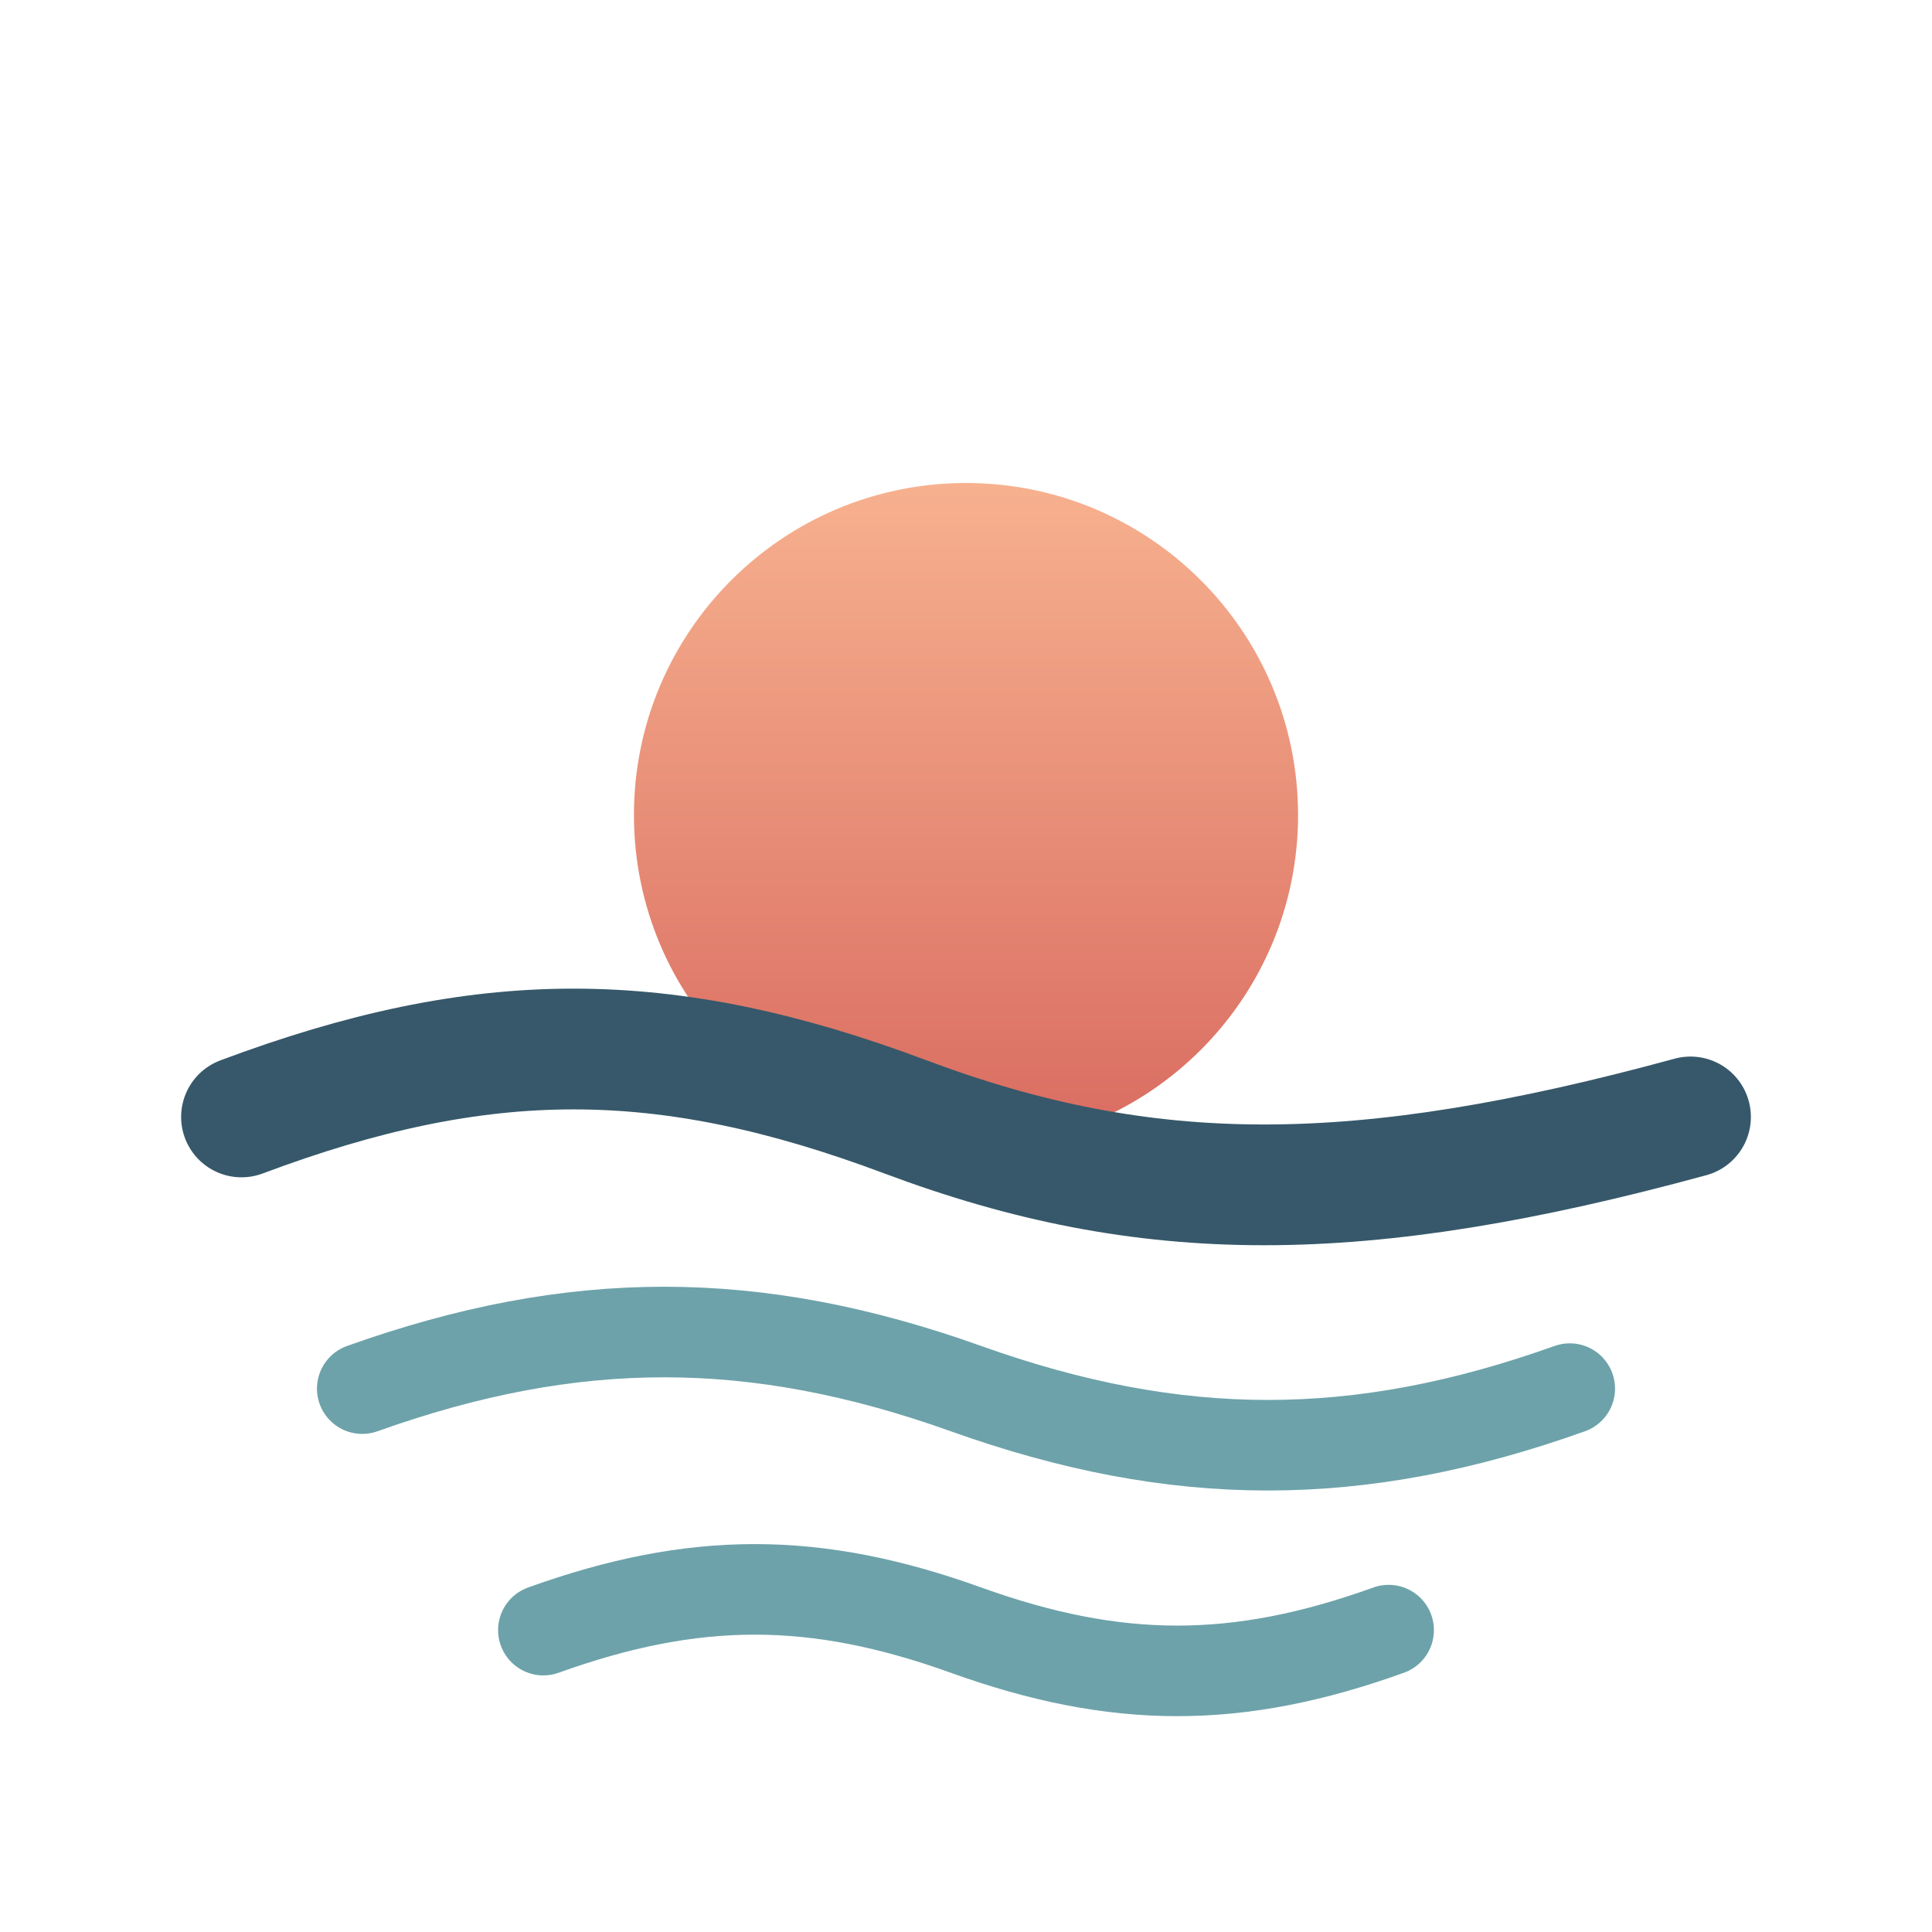
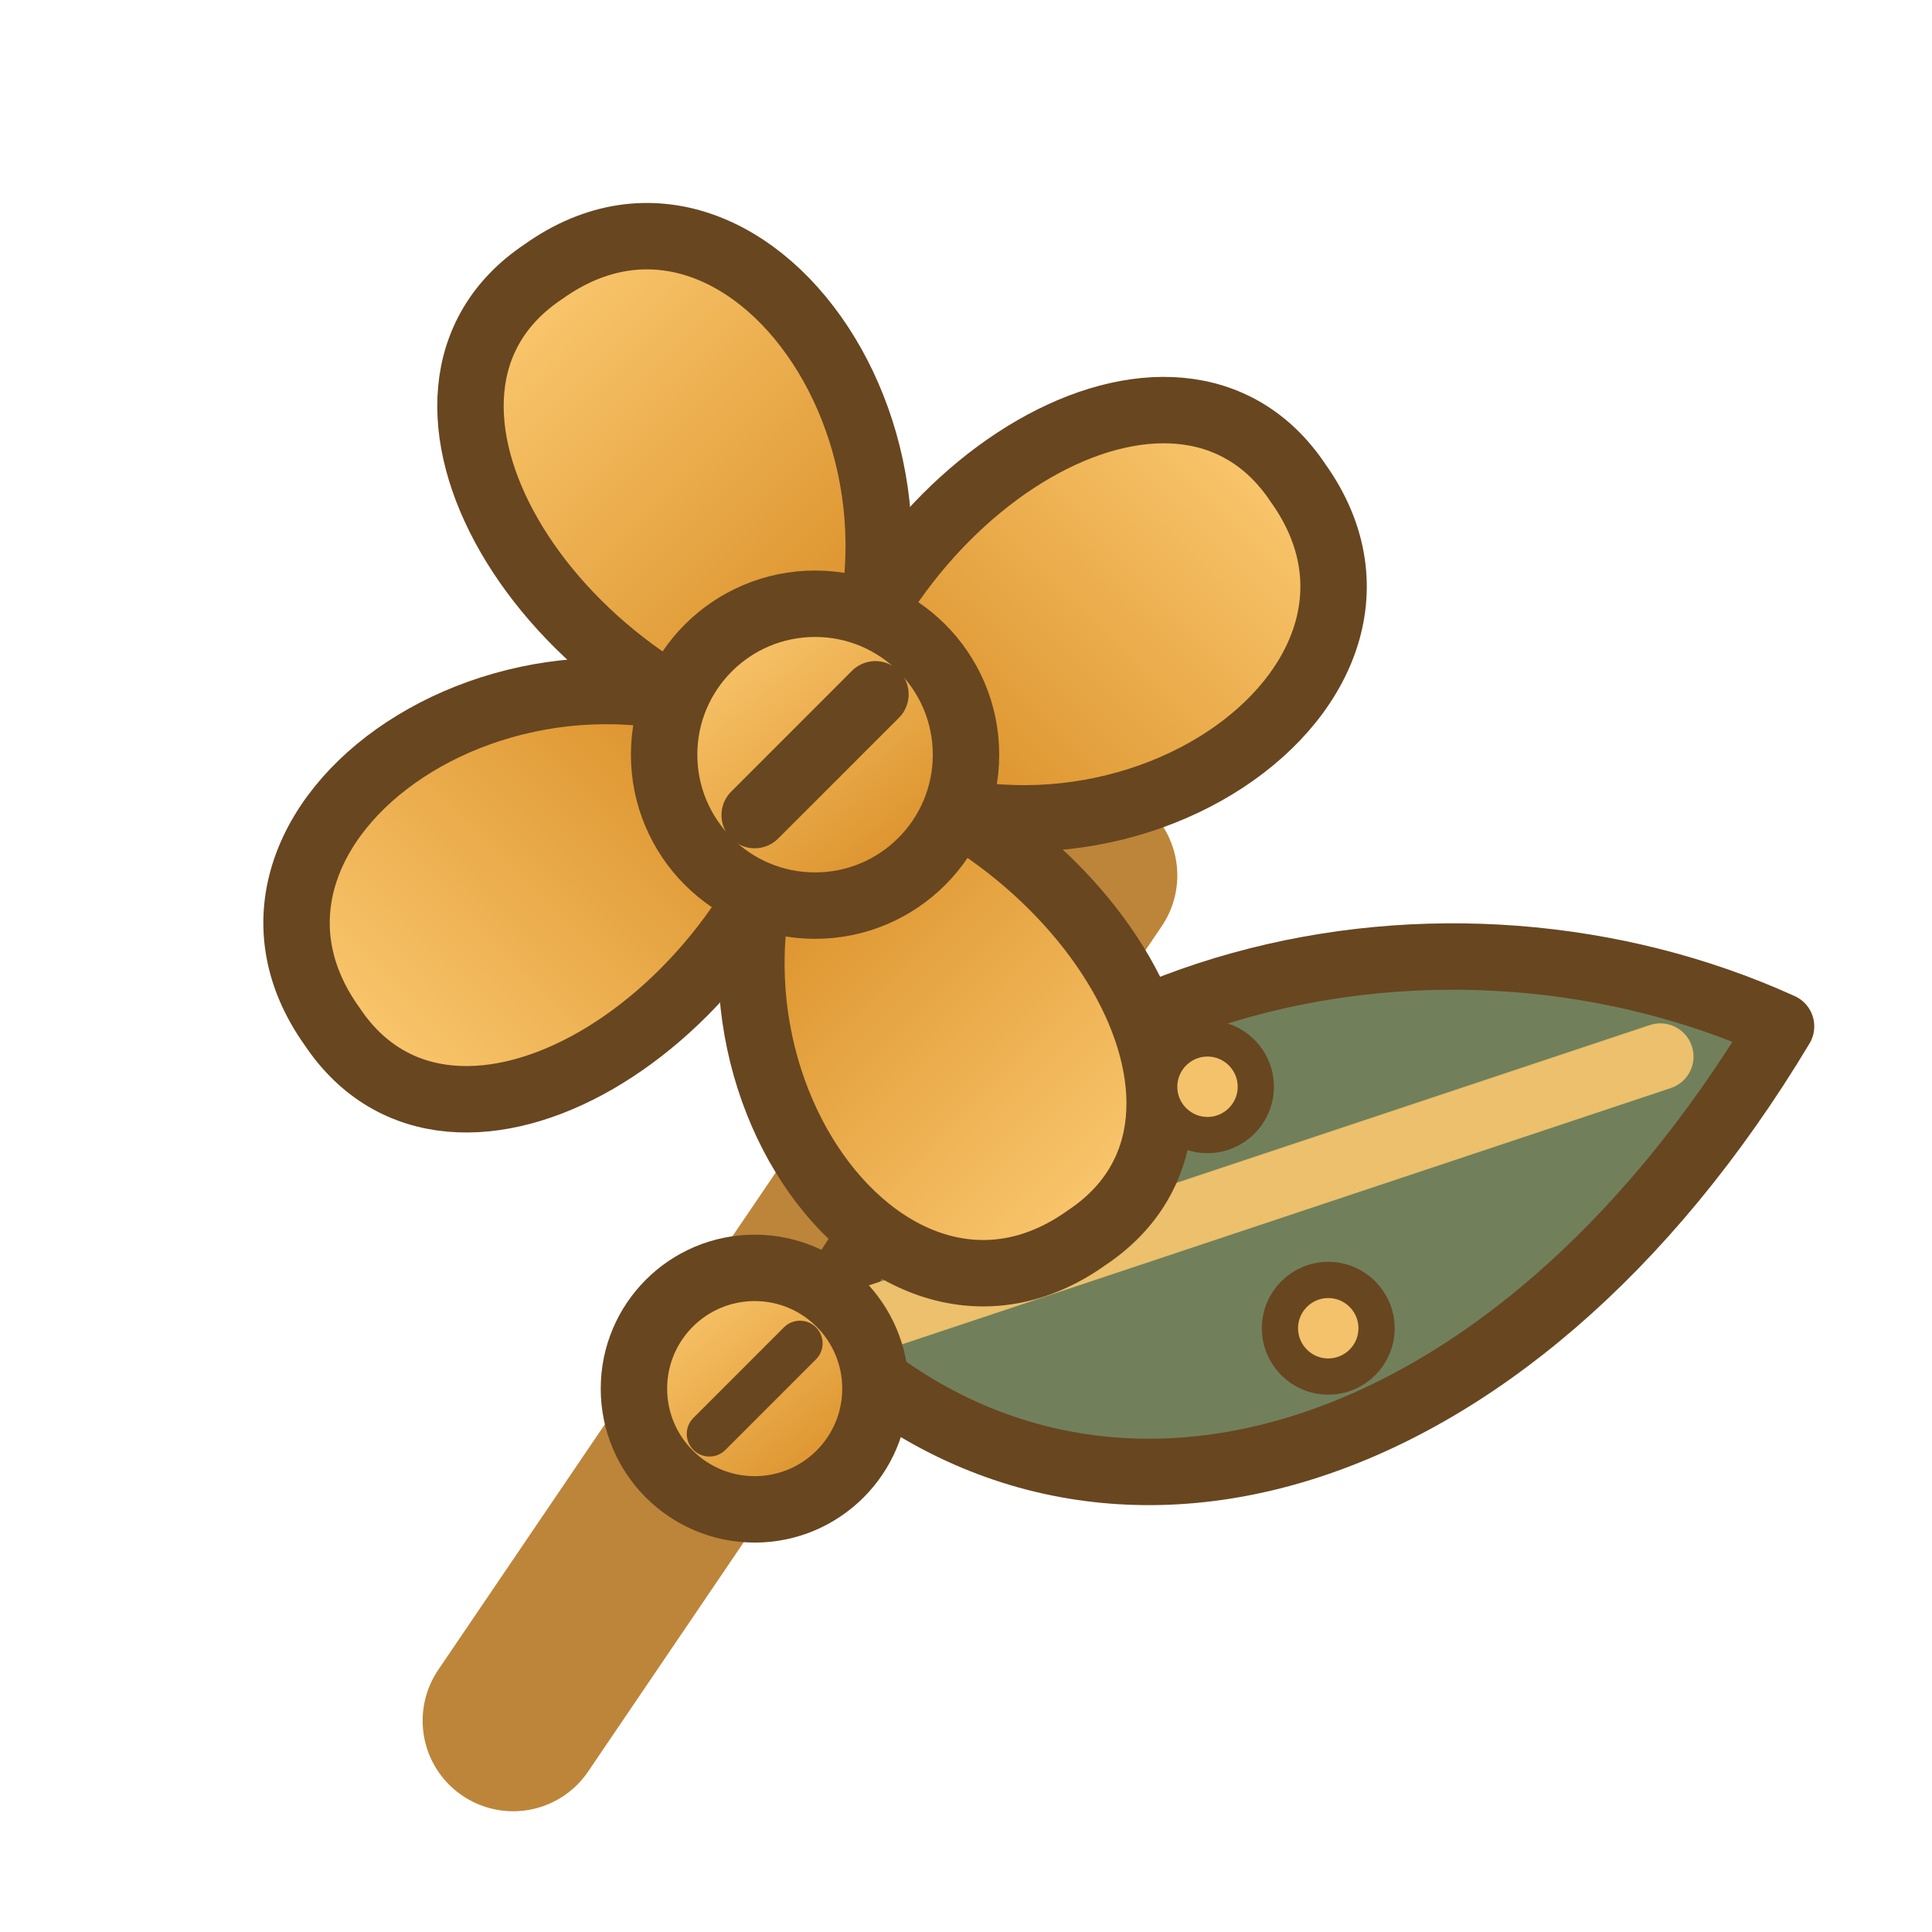
<svg xmlns="http://www.w3.org/2000/svg" viewBox="0 0 64 64" role="img" aria-labelledby="title desc">
  <defs>
-     <linearGradient id="sky" x1="0" x2="0" y1="0" y2="1">
-       <stop stop-color="#f7b18f" />
-       <stop offset="1" stop-color="#d96b60" />
+     <linearGradient id="brass" x2=".8" y2="1">
+       <stop stop-color="#ffd079" />
+       <stop offset="1" stop-color="#d88c24" />
    </linearGradient>
+     <path id="petal" d="M0 0C-9-2-15-12-9-16C-2-21 6-9 0 0Z" />
  </defs>
-   <circle cx="32" cy="27" r="11" fill="url(#sky)" />
-   <path d="M8 37c8-3 14-3 22 0s15 3 26 0" fill="none" stroke="#36586a" stroke-linecap="round" stroke-width="4" />
-   <path d="M12 46c7-2.5 13-2.5 20 0s13 2.5 20 0M18 54c5-1.8 9-1.8 14 0s9 1.8 14 0" fill="none" stroke="#6da2aa" stroke-linecap="round" stroke-width="3" />
+   <g stroke="#684620" stroke-linecap="round" stroke-linejoin="round" stroke-width="2.2">
+     <path d="M17 57 36 29" fill="none" stroke="#bd853a" stroke-width="6" />
+     <path d="M27 44C33 32 48 29 59 34C50 49 36 53 27 44Z" fill="#71805b" />
+     <path d="M28 44 55 35" fill="none" stroke="#ecc06c" />
+     <g fill="url(#brass)" transform="translate(27 25)">
+       <use href="#petal" />
+       <use href="#petal" transform="rotate(90)" />
+       <use href="#petal" transform="rotate(180)" />
+       <use href="#petal" transform="rotate(270)" />
+     </g>
+     <circle cx="27" cy="25" r="5" fill="url(#brass)" />
+     <path d="m25 27 4-4" fill="none" />
+     <circle cx="25" cy="46" r="4" fill="url(#brass)" />
+     <path d="m23.5 47.5 3-3" fill="none" stroke-width="1.5" />
+     <circle cx="40" cy="36" r="1.6" fill="#f3c26b" stroke-width="1.2" />
+     <circle cx="44" cy="44" r="1.6" fill="#f3c26b" stroke-width="1.2" />
+   </g>
</svg>
